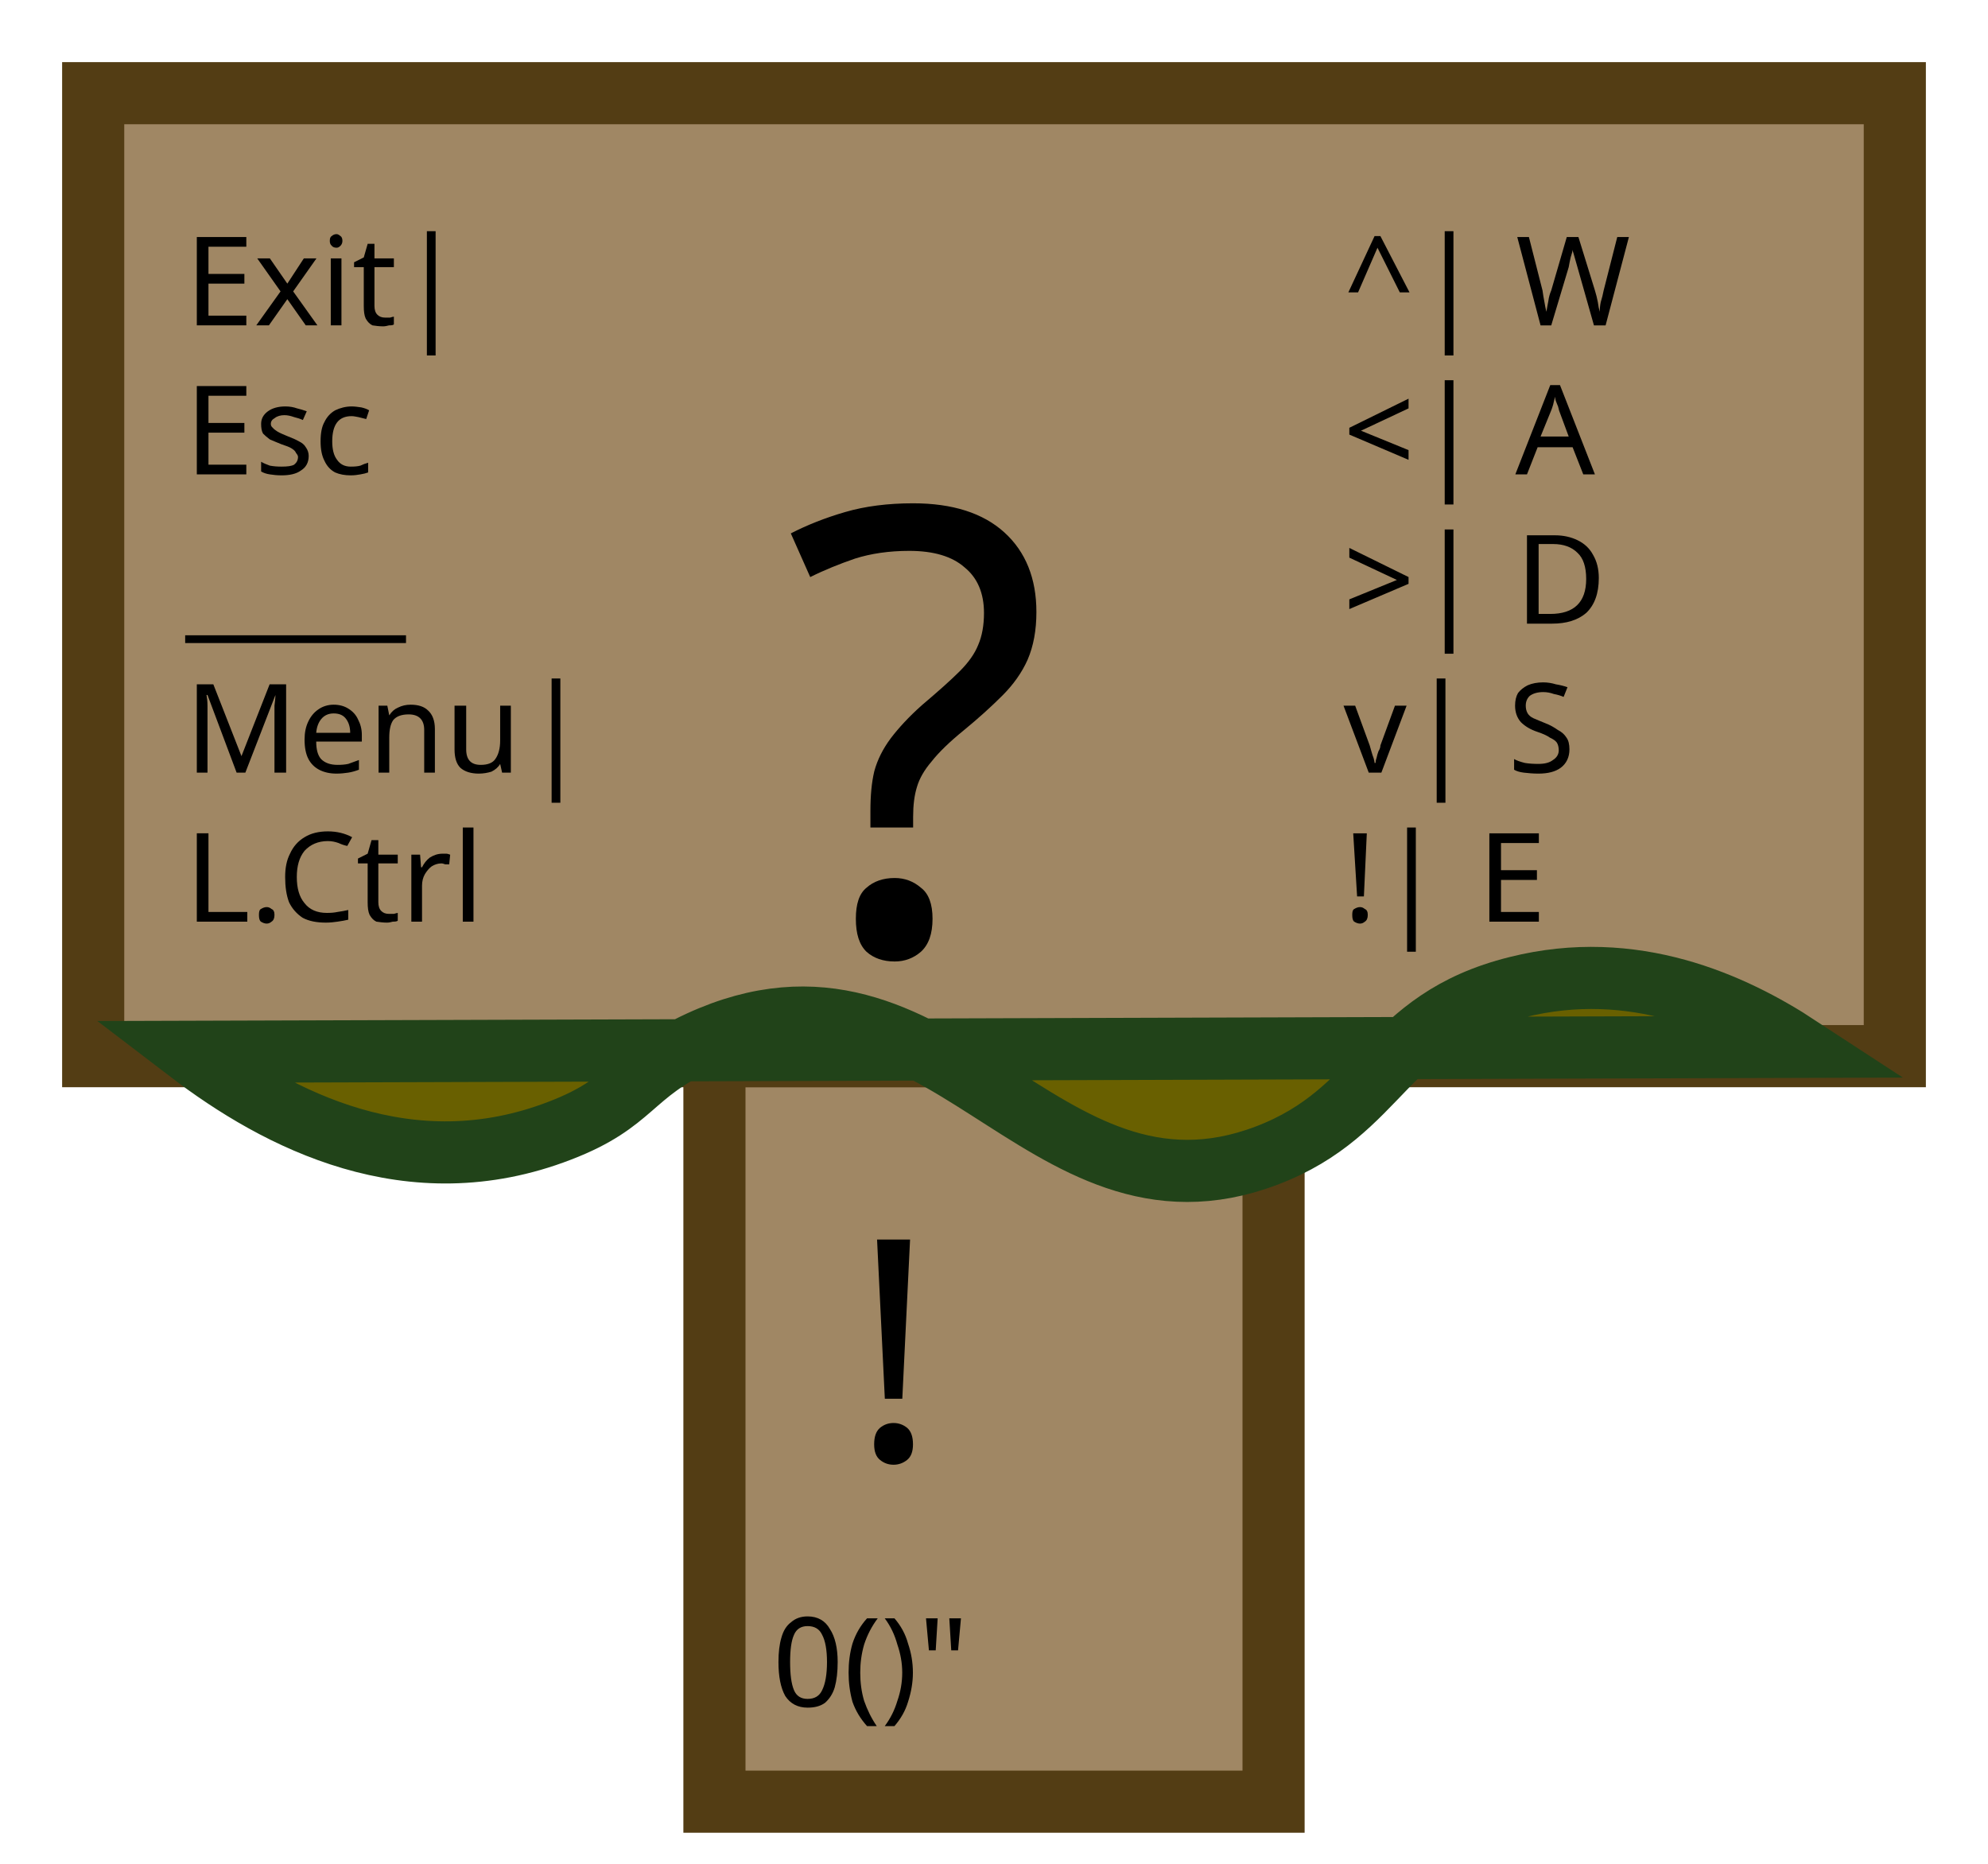
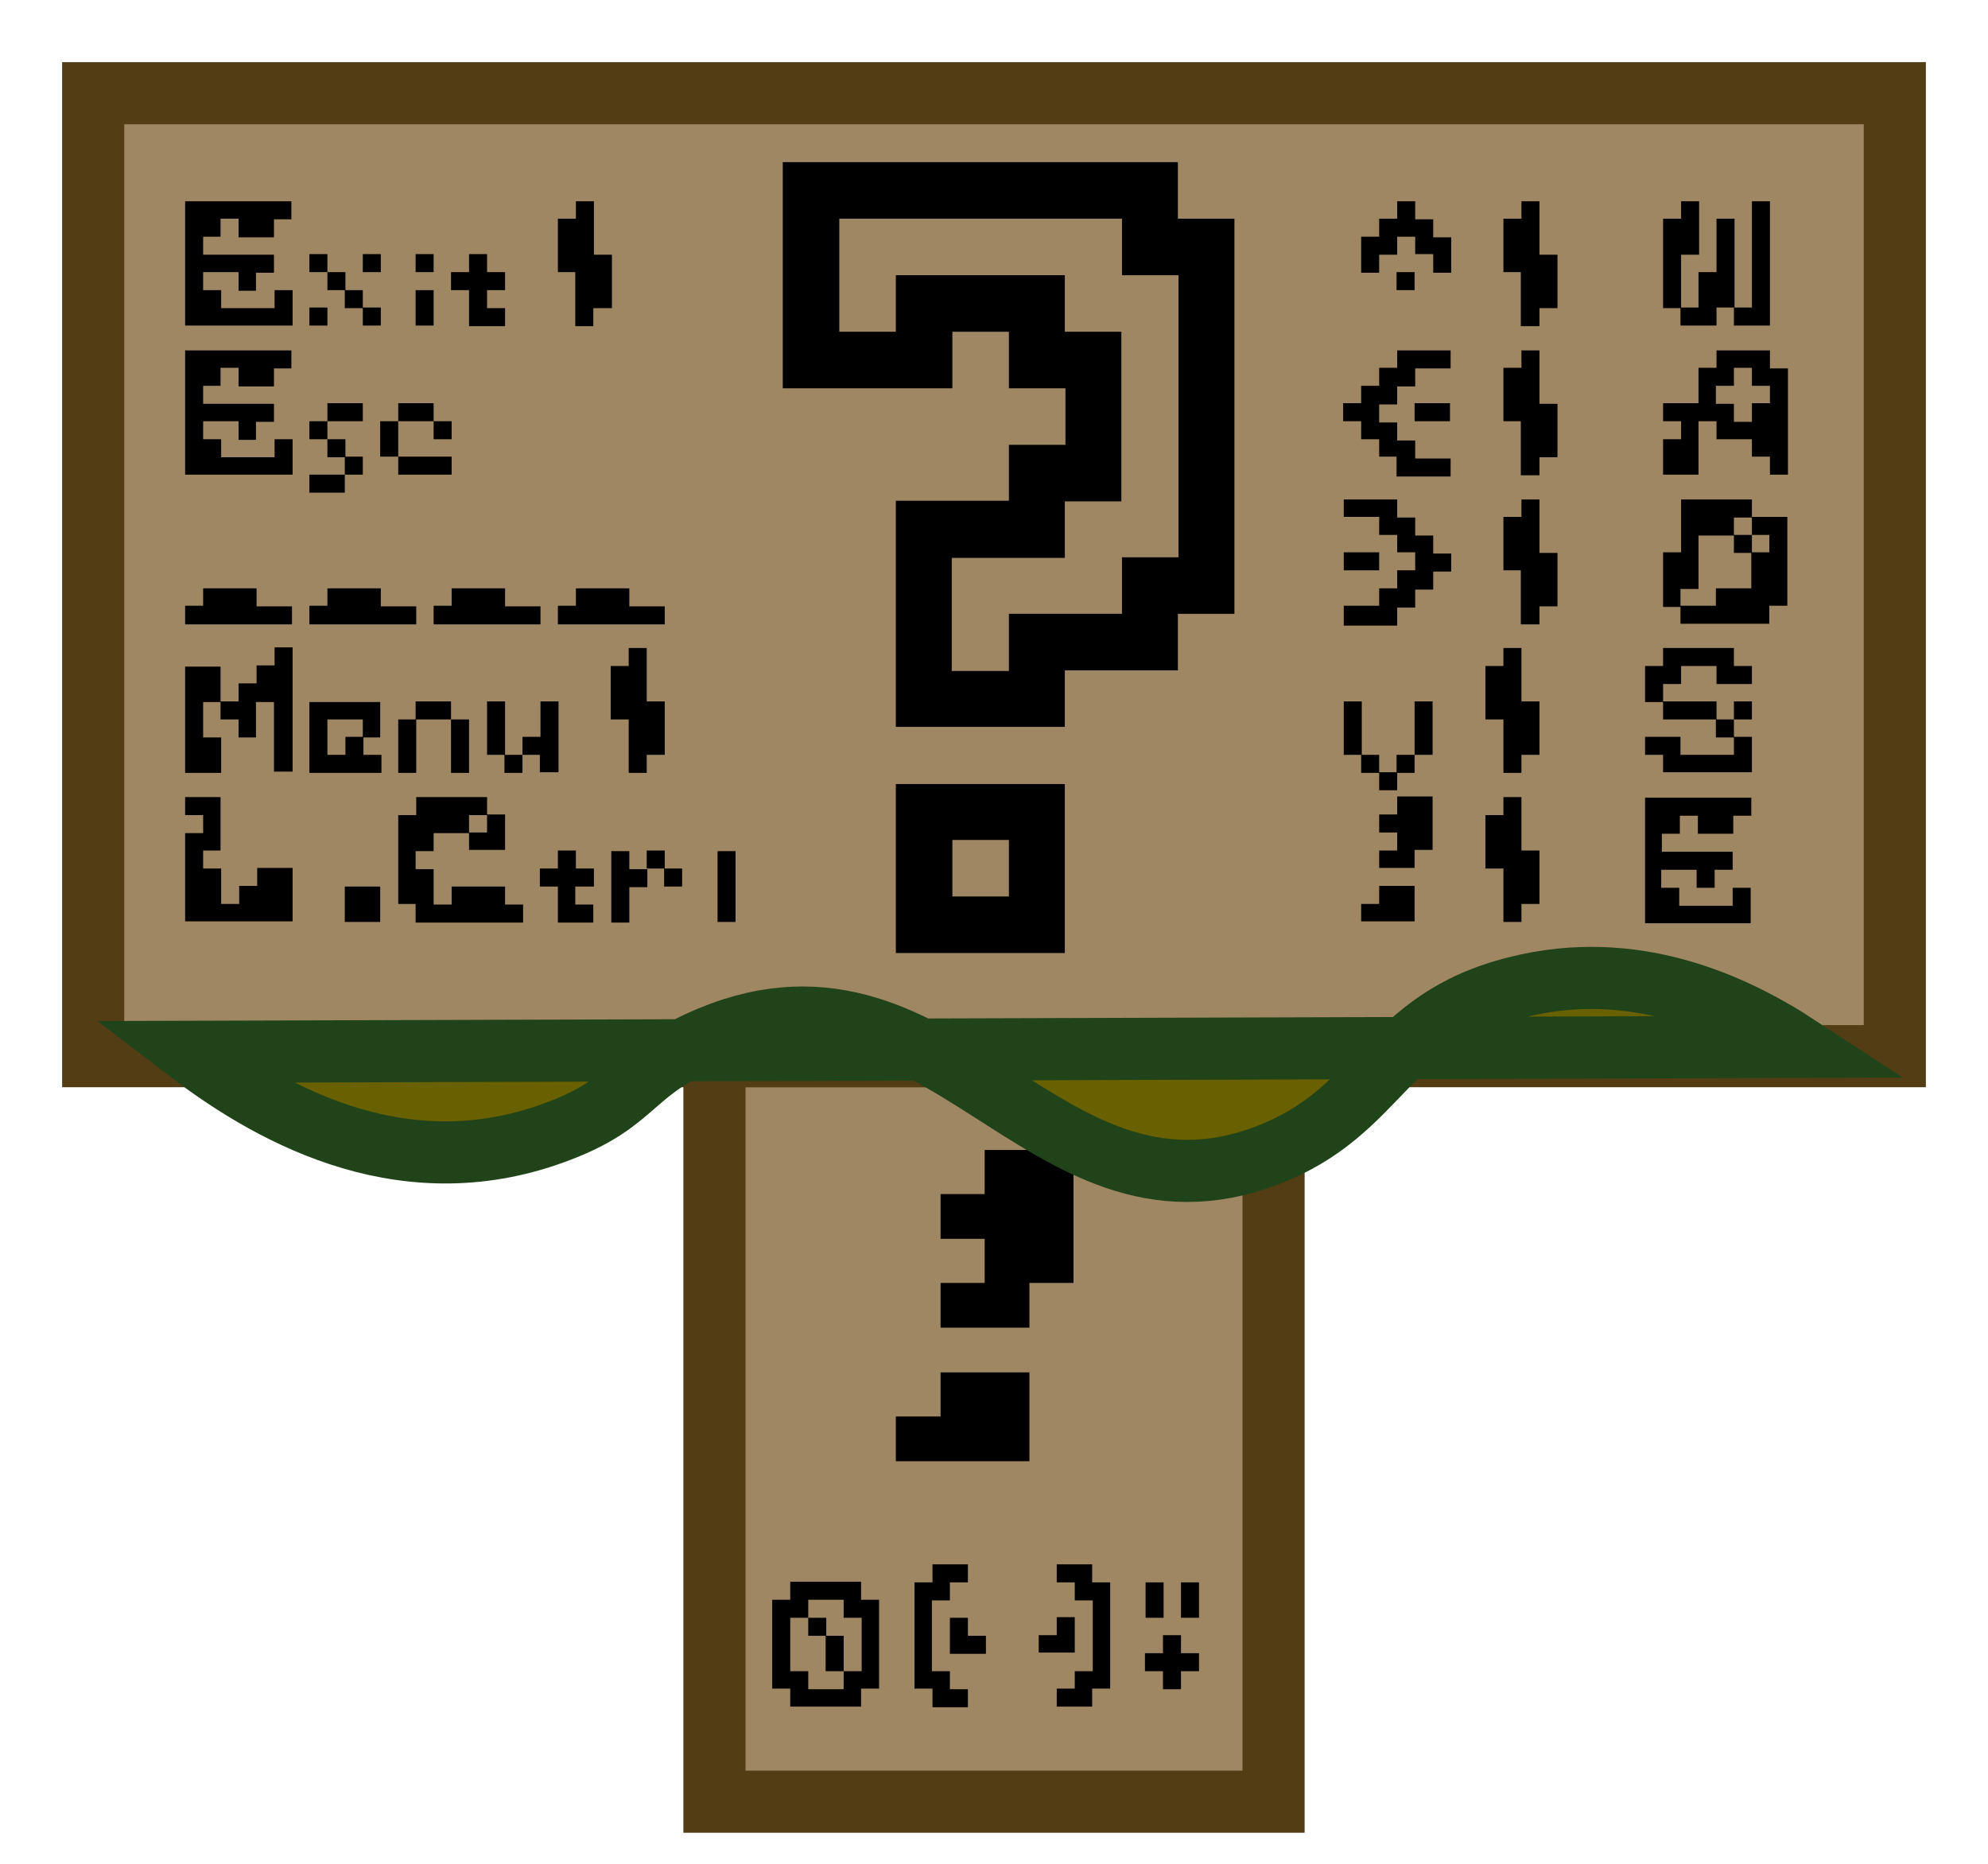
<svg xmlns="http://www.w3.org/2000/svg" version="1.1" id="Слой_1" x="0px" y="0px" viewBox="0 0 32 30" style="enable-background:new 0 0 32 30;" xml:space="preserve">
  <style type="text/css">
	.st0{fill:#A08764;stroke:#533D14;stroke-miterlimit:10;}
- 	.st1{font-family:'XEtreme';}
- 	.st2{font-size:10px;}
- 	.st3{font-family:'Enemy-Crusher';}
- 	.st4{font-size:2px;}
- 	.st5{font-size:5px;}
- 	.st6{fill:#696000;stroke:#214319;stroke-miterlimit:10;}
+ 	.st1{fill:#696000;stroke:#214319;stroke-miterlimit:10;}
</style>
  <rect x="11.5" y="17" class="st0" width="9" height="12" />
  <rect x="1.5" y="1.5" class="st0" width="29" height="15.5" />
-   <text transform="matrix(1 0 0 1 12.6045 15.3356)" class="st1 st2">?</text>
-   <text transform="matrix(1 0 0 1 21.6259 5.2374)">
-     <tspan x="0" y="0" class="st3 st4">^| W </tspan>
-     <tspan x="0" y="2.4" class="st3 st4">&lt;| A</tspan>
-     <tspan x="0" y="4.8" class="st3 st4">&gt;| D</tspan>
-     <tspan x="0" y="7.2" class="st3 st4">v| S</tspan>
-     <tspan x="0" y="9.6" class="st3 st4">!| E</tspan>
-   </text>
-   <text transform="matrix(1 0 0 1 2.9806 5.2373)">
-     <tspan x="0" y="0" class="st3 st4">Exit|</tspan>
-     <tspan x="0" y="2.4" class="st3 st4">Esc </tspan>
-     <tspan x="0" y="4.8" class="st3 st4">____</tspan>
-     <tspan x="0" y="7.2" class="st3 st4">Menu|</tspan>
-     <tspan x="0" y="9.6" class="st3 st4">L.Ctrl</tspan>
-   </text>
-   <text transform="matrix(1 0 0 1 12.4368 27.4709)" class="st3 st4">0()"</text>
-   <text transform="matrix(1 0 0 1 13.7115 23.5141)" class="st3 st5">!</text>
+   <g>
+     <path d="M14.42,11.7V8.06h1.82V7.16h0.91V6.25h-0.91V5.34h-0.91v0.91H12.6V2.61h6.36v0.91h0.91v6.36h-0.91v0.91h-1.82v0.91H14.42z    M16.24,10.79V9.88h1.82V8.97h0.91V4.43h-0.91V3.52h-4.55v1.82h0.91V4.43h2.72v0.91h0.91v2.73h-0.91v0.91h-1.82v1.82H16.24z    M14.42,15.34v-2.72h2.72v2.72H14.42z M16.24,14.43v-0.91h-0.91v0.91H16.24z" />
+   </g>
+   <g>
+     <path d="M21.91,4.38V3.81h0.29V3.52h0.29V3.24h0.29v0.29h0.29v0.29h0.29v0.57h-0.29V4.09h-0.29V3.81h-0.29v0.29H22.2v0.29H21.91z    M22.48,4.67V4.38h0.29v0.29H22.48z" />
+     <path d="M24.48,5.24V4.38H24.2V3.52h0.29V3.24h0.29v0.86h0.29v0.86h-0.29v0.29H24.48z" />
+     <path d="M26.77,4.95V3.52h0.29V3.24h0.29v0.86h-0.29v0.86H26.77z M27.05,5.24V4.95h0.29V4.38h0.29V3.52h0.29v1.43h-0.29v0.29H27.05   z M27.91,5.24V4.95h0.29V3.24h0.29v2H27.91z" />
+     <path d="M22.48,7.64V7.35H22.2V7.07h-0.29V6.78h-0.29V6.49h0.29V6.21h0.29V5.92h0.29V5.64h0.86v0.29h-0.57v0.29h-0.29v0.29H22.2   v0.29h0.29v0.29h0.29v0.29h0.57v0.29H22.48z M22.77,6.78V6.49h0.57v0.29H22.77z" />
+     <path d="M24.48,7.64V6.78H24.2V5.92h0.29V5.64h0.29v0.86h0.29v0.86h-0.29v0.29H24.48z" />
+     <path d="M26.77,7.64V7.07h0.29V6.78h-0.29V6.49h0.57V5.92h0.29V5.64h0.86v0.29h0.29v1.71h-0.29V7.35H28.2V7.07h-0.57V6.78h-0.29   v0.86H26.77z M28.2,6.78V6.49h0.29V6.21H28.2V5.92h-0.29v0.29h-0.29v0.29h0.29v0.29H28.2z" />
+     <path d="M21.63,10.04V9.75h0.57V9.47h0.29V9.18h0.29V8.89h-0.29V8.61H22.2V8.32h-0.57V8.04h0.86v0.29h0.29v0.29h0.29v0.29h0.29   v0.29h-0.29v0.29h-0.29v0.29h-0.29v0.29H21.63z M21.63,9.18V8.89h0.57v0.29H21.63z" />
+     <path d="M24.48,10.04V9.18H24.2V8.32h0.29V8.04h0.29v0.86h0.29v0.86h-0.29v0.29H24.48z" />
+     <path d="M26.77,9.75V8.89h0.29V8.04h1.14v0.29h-0.29v0.29h-0.57v0.86h-0.29v0.29H26.77z M27.05,10.04V9.75h0.57V9.47h0.57V8.89   h0.29V8.61H28.2V8.32h0.57v1.43h-0.29v0.29H27.05z M27.91,8.89V8.61h0.29v0.29H27.91z" />
+     <path d="M21.63,12.15v-0.86h0.29v0.86H21.63z M21.91,12.44v-0.29h0.29v0.29H21.91z M22.2,12.72v-0.29h0.29v0.29H22.2z M22.48,12.44   v-0.29h0.29v0.29H22.48z M22.77,12.15v-0.86h0.29v0.86H22.77z" />
+     <path d="M24.2,12.44v-0.86h-0.29v-0.86h0.29v-0.29h0.29v0.86h0.29v0.86h-0.29v0.29H24.2z" />
+     <path d="M26.48,11.29v-0.57h0.29v-0.29h1.14v0.29h0.29v0.29h-0.57v-0.29h-0.57v0.29h-0.29v0.29H26.48z M26.77,12.44v-0.29h-0.29   v-0.29h0.57v0.29h0.86v-0.29h0.29v0.57H26.77z M26.77,11.58v-0.29h0.86v0.29H26.77z M27.62,11.87v-0.29h0.29v0.29H27.62z    M27.91,11.58v-0.29h0.29v0.29H27.91z" />
+     <path d="M21.91,14.84v-0.29h0.29v-0.29h0.57v0.57H21.91z M22.2,13.98v-0.29h0.29v-0.29H22.2v-0.29h0.29v-0.29h0.57v0.86h-0.29v0.29   H22.2z" />
+     <path d="M24.2,14.84v-0.86h-0.29v-0.86h0.29v-0.29h0.29v0.86h0.29v0.86h-0.29v0.29H24.2z" />
+     <path d="M26.48,14.84v-2h1.71v0.29h-0.29v0.29h-0.57v-0.29h-0.29v0.29h-0.29v0.29h1.14v0.29h-0.29v0.29h-0.29v-0.29h-0.57v0.29   h0.29v0.29h0.86v-0.29h0.29v0.57H26.48z" />
+   </g>
+   <g>
+     <path d="M2.98,5.24v-2h1.71v0.29H4.41v0.29H3.84V3.52H3.55v0.29H3.27v0.29h1.14v0.29H4.12v0.29H3.84V4.38H3.27v0.29h0.29v0.29h0.86   V4.67h0.29v0.57H2.98z" />
+     <path d="M4.98,4.38V4.09h0.29v0.29H4.98z M4.98,5.24V4.95h0.29v0.29H4.98z M5.27,4.67V4.38h0.29v0.29H5.27z M5.55,4.95V4.67h0.29   v0.29H5.55z M5.84,4.38V4.09h0.29v0.29H5.84z M5.84,5.24V4.95h0.29v0.29H5.84z" />
+     <path d="M6.69,4.38V4.09h0.29v0.29H6.69z M6.69,5.24V4.67h0.29v0.57H6.69z" />
+     <path d="M7.55,5.24V4.67H7.26V4.38h0.29V4.09h0.29v0.29h0.29v0.29H7.84v0.29h0.29v0.29H7.55z" />
+     <path d="M9.26,5.24V4.38H8.98V3.52h0.29V3.24h0.29v0.86h0.29v0.86H9.55v0.29H9.26z" />
+     <path d="M2.98,7.64v-2h1.71v0.29H4.41v0.29H3.84V5.92H3.55v0.29H3.27v0.29h1.14v0.29H4.12v0.29H3.84V6.78H3.27v0.29h0.29v0.29h0.86   V7.07h0.29v0.57H2.98z" />
+     <path d="M4.98,7.07V6.78h0.29v0.29H4.98z M4.98,7.92V7.64h0.57v0.29H4.98z M5.27,6.78V6.49h0.57v0.29H5.27z M5.27,7.35V7.07h0.29   v0.29H5.27z M5.55,7.64V7.35h0.29v0.29H5.55z" />
+     <path d="M6.12,7.35V6.78h0.29v0.57H6.12z M6.41,6.78V6.49h0.57v0.29H6.41z M6.41,7.64V7.35h0.86v0.29H6.41z M6.98,7.07V6.78h0.29   v0.29H6.98z" />
+     <path d="M2.98,10.04V9.75h0.29V9.47h0.86v0.29h0.57v0.29H2.98z" />
+     <path d="M4.98,10.04V9.75h0.29V9.47h0.86v0.29h0.57v0.29H4.98z" />
+     <path d="M6.98,10.04V9.75h0.29V9.47h0.86v0.29h0.57v0.29H6.98z" />
+     <path d="M8.98,10.04V9.75h0.29V9.47h0.86v0.29h0.57v0.29H8.98z" />
+     <path d="M2.98,12.44v-1.71h0.57v0.57H3.27v0.57h0.29v0.57H2.98z M4.41,12.44v-1.14H4.12v0.57H3.84v-0.29H3.55v-0.29h0.29v-0.29   h0.29v-0.29h0.29v-0.29h0.29v2H4.41z" />
+     <path d="M4.98,12.44v-1.14h1.14v0.57H5.84v-0.29H5.27v0.57h0.29v-0.29h0.29v0.29h0.29v0.29H4.98z" />
+     <path d="M6.41,12.44v-0.86h0.29v0.86H6.41z M6.69,11.58v-0.29h0.57v0.29H6.69z M7.26,12.44v-0.86h0.29v0.86H7.26z" />
+     <path d="M7.84,12.15v-0.86h0.29v0.86H7.84z M8.12,12.44v-0.29h0.29v0.29H8.12z M8.69,12.44v-0.29H8.41v-0.29h0.29v-0.57h0.29v1.14   H8.69z" />
+     <path d="M10.12,12.44v-0.86H9.83v-0.86h0.29v-0.29h0.29v0.86h0.29v0.86h-0.29v0.29H10.12z" />
+     <path d="M2.98,14.84v-1.43h0.29v-0.29H2.98v-0.29h0.57v0.86H3.27v0.29h0.29v0.57h0.29v-0.29h0.29v-0.29h0.57v0.86H2.98z" />
+     <path d="M5.55,14.84v-0.57h0.57v0.57H5.55z" />
+     <path d="M6.69,14.84v-0.29H6.41v-1.43h0.29v-0.29h1.14v0.29H7.55v0.29H6.98v0.29H6.69v0.29h0.29v0.57h0.29v-0.29h0.86v0.29h0.29   v0.29H6.69z M7.55,13.69v-0.29h0.29v-0.29h0.29v0.57H7.55z" />
+     <path d="M8.98,14.84v-0.57H8.69v-0.29h0.29v-0.29h0.29v0.29h0.29v0.29H9.26v0.29h0.29v0.29H8.98z" />
+     <path d="M9.84,14.84v-1.14h0.29v0.29h0.29v0.29h-0.29v0.57H9.84z M10.41,13.98v-0.29h0.29v0.29H10.41z M10.69,14.27v-0.29h0.29   v0.29H10.69z" />
+     <path d="M11.55,14.84v-1.14h0.29v1.14H11.55z" />
+   </g>
+   <g>
+     <path d="M12.72,27.47v-0.29h-0.29v-1.43h0.29v-0.29h1.14v0.29h0.29v1.43h-0.29v0.29H12.72z M13.58,27.19V26.9h0.29v-0.86h-0.29   v-0.29h-0.57v0.29h-0.29v0.86h0.29v0.29H13.58z M13.01,26.33v-0.29h0.29v0.29H13.01z M13.29,26.9v-0.57h0.29v0.57H13.29z" />
+     <path d="M15.01,27.47v-0.29h-0.29v-1.71h0.29v-0.29h0.57v0.29h-0.29v0.29h-0.29v1.14h0.29v0.29h0.29v0.29H15.01z M15.29,26.61   v-0.57h0.29v0.29h0.29v0.29H15.29z" />
+     <path d="M16.72,26.61v-0.29h0.29v-0.29h0.29v0.57H16.72z M17.01,27.47v-0.29h0.29V26.9h0.29v-1.14h-0.29v-0.29h-0.29v-0.29h0.57   v0.29h0.29v1.71h-0.29v0.29H17.01z" />
+     <path d="M18.44,26.04v-0.57h0.29v0.57H18.44z M18.72,27.19V26.9h-0.29v-0.29h0.29v-0.29h0.29v0.29h0.29v0.29h-0.29v0.29H18.72z    M19.01,26.04v-0.57h0.29v0.57H19.01z" />
+   </g>
+   <g>
+     <path d="M14.42,23.51V22.8h0.72v-0.71h1.43v1.43H14.42z M15.14,21.37v-0.72h0.71v-0.71h-0.71v-0.72h0.71v-0.71h1.43v2.14h-0.71   v0.72H15.14z" />
+   </g>
  <path d="M8.63,1.75" />
  <path class="st0" d="M7.42,0.25" />
-   <path class="st6" d="M3.04,16.93c1.44,1.1,3.56,2.2,5.97,1.27c1.2-0.46,1.12-0.91,2.25-1.43c3.89-1.79,5.47,3.22,9.13,1.83  c1.87-0.71,1.89-2.18,4.03-2.71c1.87-0.47,3.47,0.26,4.54,0.96L3.04,16.93z" />
+   <path class="st1" d="M3.04,16.93c1.44,1.1,3.56,2.2,5.97,1.27c1.2-0.46,1.12-0.91,2.25-1.43c3.89-1.79,5.47,3.22,9.13,1.83  c1.87-0.71,1.89-2.18,4.03-2.71c1.87-0.47,3.47,0.26,4.54,0.96L3.04,16.93z" />
</svg>
